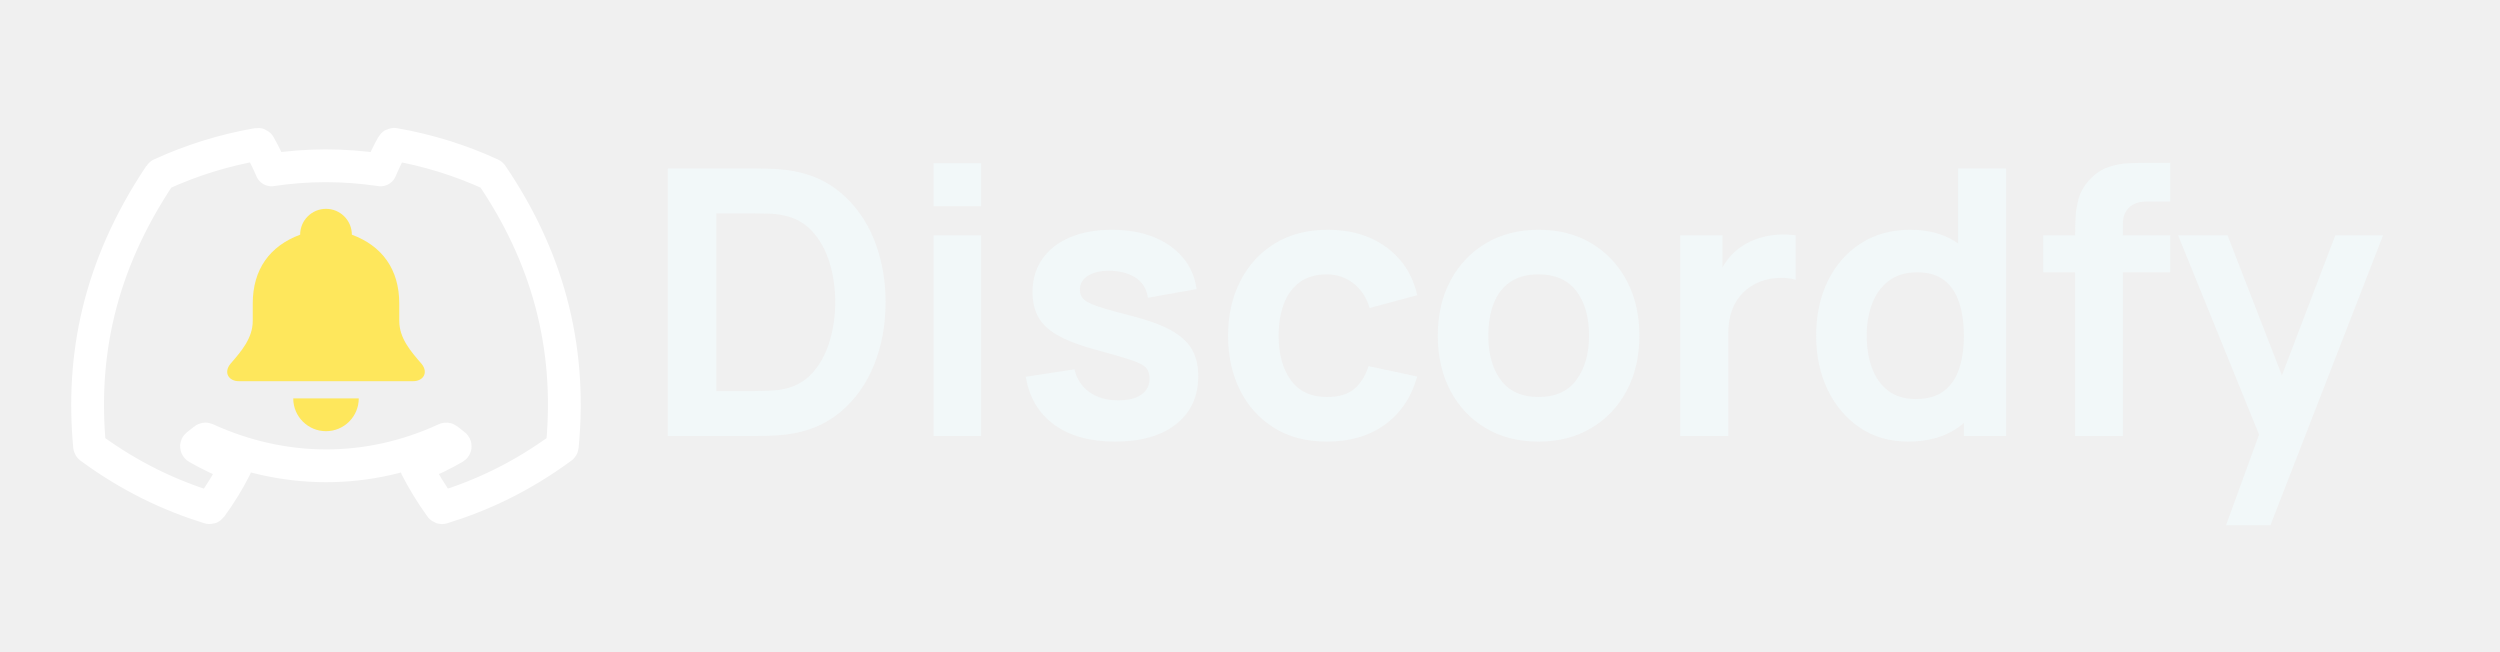
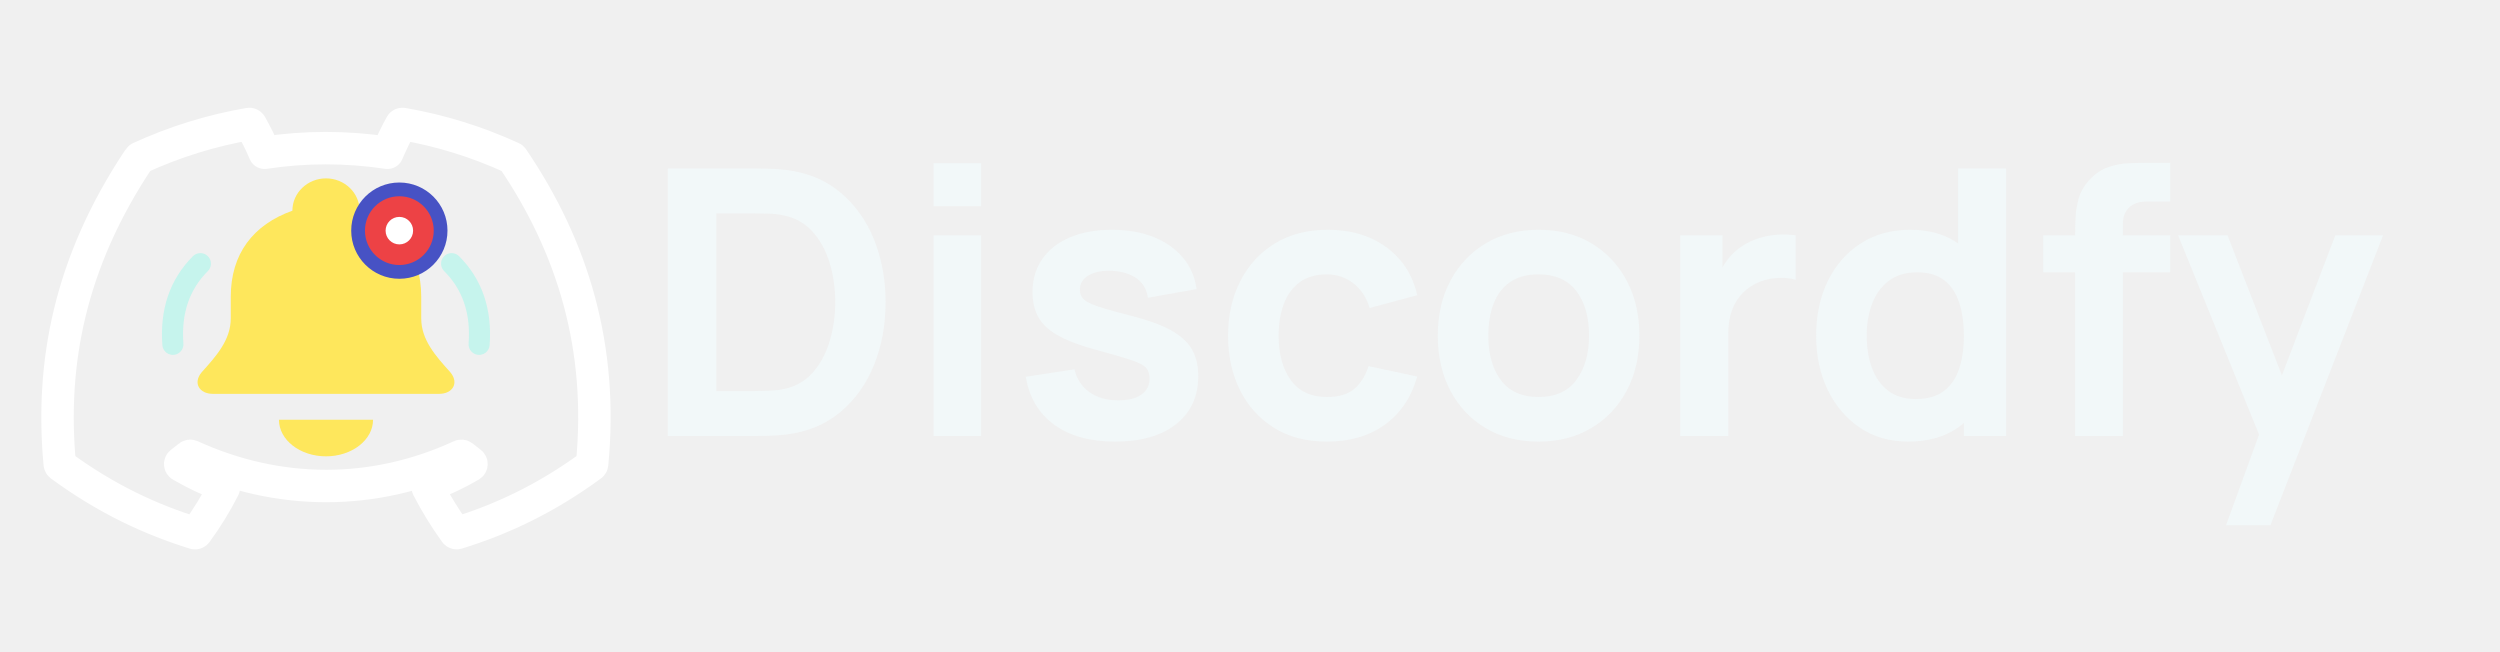
<svg xmlns="http://www.w3.org/2000/svg" width="1227" height="320" viewBox="0 0 1227 320" role="img" aria-label="Discordfy">
  <g transform="translate(16 16) scale(4.5)">
    <defs>
      <mask id="face" maskUnits="userSpaceOnUse" x="-2" y="-2" width="28" height="28">
        <rect x="-2" y="-2" width="28" height="28" fill="white" />
        <rect x="4.6" y="9" width="14.8" height="7.6" fill="black" />
      </mask>
    </defs>
-     <path transform="translate(6 6) scale(2.16667)" mask="url(#face)" fill="none" stroke="#FFFFFF" stroke-width="1.65" stroke-linejoin="round" d="M20.317 4.37a19.791 19.791 0 00-4.885-1.515.074.074 0 00-.079.037c-.211.375-.445.865-.608 1.25-1.845-.276-3.68-.276-5.487 0-.164-.393-.406-.874-.618-1.25a.077.077 0 00-.079-.037 19.736 19.736 0 00-4.885 1.515.07.07 0 00-.032.028C.533 9.046-.319 13.58.099 18.058a.082.082 0 00.031.056c2.053 1.508 4.041 2.423 5.993 3.029a.078.078 0 00.084-.028c.462-.63.873-1.295 1.226-1.994a.076.076 0 00-.042-.106c-.653-.248-1.274-.549-1.872-.892a.077.077 0 01-.008-.128c.126-.094.252-.192.372-.291a.074.074 0 01.078-.011c3.928 1.793 8.18 1.793 12.061 0a.074.074 0 01.079.009c.12.099.246.198.373.292a.077.077 0 01-.007.128 12.299 12.299 0 01-1.873.891.077.077 0 00-.041.107c.36.698.772 1.363 1.225 1.993a.076.076 0 00.084.029c1.961-.607 3.95-1.522 6.002-3.029a.077.077 0 00.031-.055c.5-5.177-.838-9.674-3.549-13.66a.061.061 0 00-.031-.029zM8.02 15.331c-1.183 0-2.157-1.086-2.157-2.419 0-1.333.956-2.419 2.157-2.419 1.211 0 2.176 1.095 2.157 2.419 0 1.333-.956 2.419-2.157 2.419zm7.975 0c-1.183 0-2.157-1.086-2.157-2.419 0-1.333.955-2.419 2.157-2.419 1.211 0 2.176 1.095 2.157 2.419 0 1.333-.946 2.419-2.157 2.419Z" />
-     <g transform="translate(32 30.5) scale(0.94)" fill="#FEE75C" stroke-linejoin="round">
-       <path d="M-3-9a3 3 0 0 1 6 0c3.5 1.3 5.5 4 5.5 8v2c0 2 1.3 3.5 2.6 5 .8 1 .2 2-1 2h-20.2c-1.2 0-1.8-1-1-2 1.3-1.5 2.6-3 2.6-5v-2c0-4 2-6.7 5.5-8Z M-3.8 10h7.6a3.8 3.8 0 0 1-7.6 0Z" />
+     <path transform="translate(2.72 3) scale(2.44)" mask="url(#face)" fill="none" stroke="#FFFFFF" stroke-width="1.45" stroke-linejoin="round" d="M20.317 4.37a19.791 19.791 0 00-4.885-1.515.074.074 0 00-.079.037c-.211.375-.445.865-.608 1.25-1.845-.276-3.68-.276-5.487 0-.164-.393-.406-.874-.618-1.25a.077.077 0 00-.079-.037 19.736 19.736 0 00-4.885 1.515.07.07 0 00-.032.028C.533 9.046-.319 13.58.099 18.058a.082.082 0 00.031.056c2.053 1.508 4.041 2.423 5.993 3.029a.078.078 0 00.084-.028c.462-.63.873-1.295 1.226-1.994a.076.076 0 00-.042-.106c-.653-.248-1.274-.549-1.872-.892a.077.077 0 01-.008-.128c.126-.094.252-.192.372-.291a.074.074 0 01.078-.011c3.928 1.793 8.18 1.793 12.061 0a.074.074 0 01.079.009c.12.099.246.198.373.292a.077.077 0 01-.007.128 12.299 12.299 0 01-1.873.891.077.077 0 00-.041.107c.36.698.772 1.363 1.225 1.993a.076.076 0 00.084.029c1.961-.607 3.95-1.522 6.002-3.029a.077.077 0 00.031-.055c.5-5.177-.838-9.674-3.549-13.66a.061.061 0 00-.031-.029zM8.02 15.331c-1.183 0-2.157-1.086-2.157-2.419 0-1.333.956-2.419 2.157-2.419 1.211 0 2.176 1.095 2.157 2.419 0 1.333-.956 2.419-2.157 2.419zm7.975 0c-1.183 0-2.157-1.086-2.157-2.419 0-1.333.955-2.419 2.157-2.419 1.211 0 2.176 1.095 2.157 2.419 0 1.333-.946 2.419-2.157 2.419Z" />
+     <path d="M18.3 25.2 Q14.9 28.6 15.3 34 M45.7 25.2 Q49.1 28.6 48.7 34" fill="none" stroke="#C6F4ED" stroke-width="2.3" stroke-linecap="round" />
+     <g transform="translate(32 30) scale(1.222 1.175)" fill="#FEE75C" stroke-linejoin="round">
+       <path d="M-3-9a3 3 0 0 1 6 0c3.5 1.3 5.5 4 5.5 8v2c0 2 1.3 3.5 2.6 5 .8 1 .2 2-1 2h-20.2c-1.2 0-1.8-1-1-2 1.3-1.5 2.6-3 2.6-5v-2c0-4 2-6.7 5.5-8Z M-4.2 10.4h8.4a4.2 3.4 0 0 1-8.4 0Z" />
    </g>
+     <circle cx="40" cy="21.6" r="4.5" fill="#ED4245" stroke="#4752C4" stroke-width="1.5" />
+     <circle cx="40" cy="21.6" r="1.5" fill="#FFFFFF" />
  </g>
  <g fill="#F2F8F9" transform="translate(315 214) scale(0.09119514 -0.09119514)">
    <path transform="translate(0 0)" d="M140 0L140 1440L602 1440Q620 1440 673.5 1439Q727 1438 776 1432Q949 1411 1068.5 1311Q1188 1211 1250 1057Q1312 903 1312 720Q1312 537 1250 383Q1188 229 1068.5 129Q949 29 776 8Q727 2 673.5 1Q620 0 602 0ZM401 242L602 242Q631 242 677.5 243.5Q724 245 760 252Q858 271 920 341.5Q982 412 1011.5 512Q1041 612 1041 720Q1041 833 1010.5 933Q980 1033 917.5 1101.5Q855 1170 760 1188Q724 1196 677.5 1197Q631 1198 602 1198L401 1198Z" />
    <path transform="translate(1410.333 0)" d="M160 1237L160 1468L416 1468L416 1237ZM160 0L160 1080L416 1080L416 0Z" />
    <path transform="translate(1986.667 0)" d="M560 -30Q357 -30 232 61.5Q107 153 80 319L342 359Q360 281 422 236.5Q484 192 578 192Q658 192 702 223Q746 254 746 310Q746 344 729 365Q712 386 655 406Q598 426 479 458Q345 493 265.5 534.5Q186 576 151 634Q116 692 116 774Q116 877 168.5 952.5Q221 1028 317 1069Q413 1110 543 1110Q670 1110 767.5 1071Q865 1032 925.5 960Q986 888 999 791L737 744Q729 808 680 845.5Q631 883 548 889Q468 893 419.5 865.5Q371 838 371 787Q371 757 391 736.5Q411 716 473.5 695.5Q536 675 662 643Q788 610 864 567.5Q940 525 974 466Q1008 407 1008 323Q1008 158 889 64Q770 -30 560 -30Z" />
    <path transform="translate(3075.167 0)" d="M613 -30Q445 -30 326 45Q207 120 143.5 248.5Q80 377 80 540Q80 705 146 834Q212 963 332 1036.5Q452 1110 616 1110Q804 1110 932.5 1015.5Q1061 921 1098 758L842 689Q816 775 753.5 822.5Q691 870 613 870Q522 870 464.5 827Q407 784 379.5 709.5Q352 635 352 540Q352 392 417.5 301Q483 210 613 210Q707 210 758.5 253Q810 296 836 376L1098 320Q1050 152 923.5 61Q797 -30 613 -30Z" />
    <path transform="translate(4203.833 0)" d="M622 -30Q459 -30 337 43Q215 116 147.5 244.5Q80 373 80 540Q80 709 149 837.5Q218 966 340 1038Q462 1110 622 1110Q785 1110 907 1037Q1029 964 1097 835.5Q1165 707 1165 540Q1165 372 1096.5 243.5Q1028 115 905.5 42.5Q783 -30 622 -30ZM622 210Q759 210 826.5 302.5Q894 395 894 540Q894 691 825.5 780.5Q757 870 622 870Q529 870 469 828.5Q409 787 380.5 712.5Q352 638 352 540Q352 389 420.5 299.5Q489 210 622 210Z" />
    <path transform="translate(5449 0)" d="M140 0L140 1080L367 1080L367 817L341 851Q361 906 395.5 951Q430 996 479 1026Q518 1051 565 1065.5Q612 1080 662 1083.5Q712 1087 761 1080L761 841Q714 855 653.5 850Q593 845 543 819Q495 794 462.5 755Q430 716 414 664.5Q398 613 398 550L398 0Z" />
    <path transform="translate(6240.167 0)" d="M576 -30Q426 -30 315 45Q204 120 142 249Q80 378 80 540Q80 705 142.5 833.5Q205 962 319 1036Q433 1110 587 1110Q741 1110 846 1035Q951 960 1005 831Q1059 702 1059 540Q1059 378 1004.5 249Q950 120 842.5 45Q735 -30 576 -30ZM616 199Q710 199 767 242Q824 285 849.5 362Q875 439 875 540Q875 642 849.5 719Q824 796 769 838.5Q714 881 625 881Q531 881 470.5 835Q410 789 381 711.5Q352 634 352 540Q352 445 380 367.5Q408 290 466.5 244.5Q525 199 616 199ZM875 0L875 749L844 749L844 1440L1102 1440L1102 0Z" />
    <path transform="translate(7482 0)" d="M232 0L232 1087Q232 1128 234.5 1178.5Q237 1229 251.5 1280Q266 1331 304 1373Q351 1426 407.5 1446Q464 1466 517 1468Q570 1470 610 1470L744 1470L744 1262L620 1262Q553 1262 521 1228.5Q489 1195 489 1145L489 0ZM60 881L60 1080L744 1080L744 881Z" />
    <path transform="translate(8246.167 0)" d="M280 -480L488 91L492 -77L22 1080L288 1080L613 243L549 243L868 1080L1125 1080L519 -480Z" />
  </g>
</svg>
